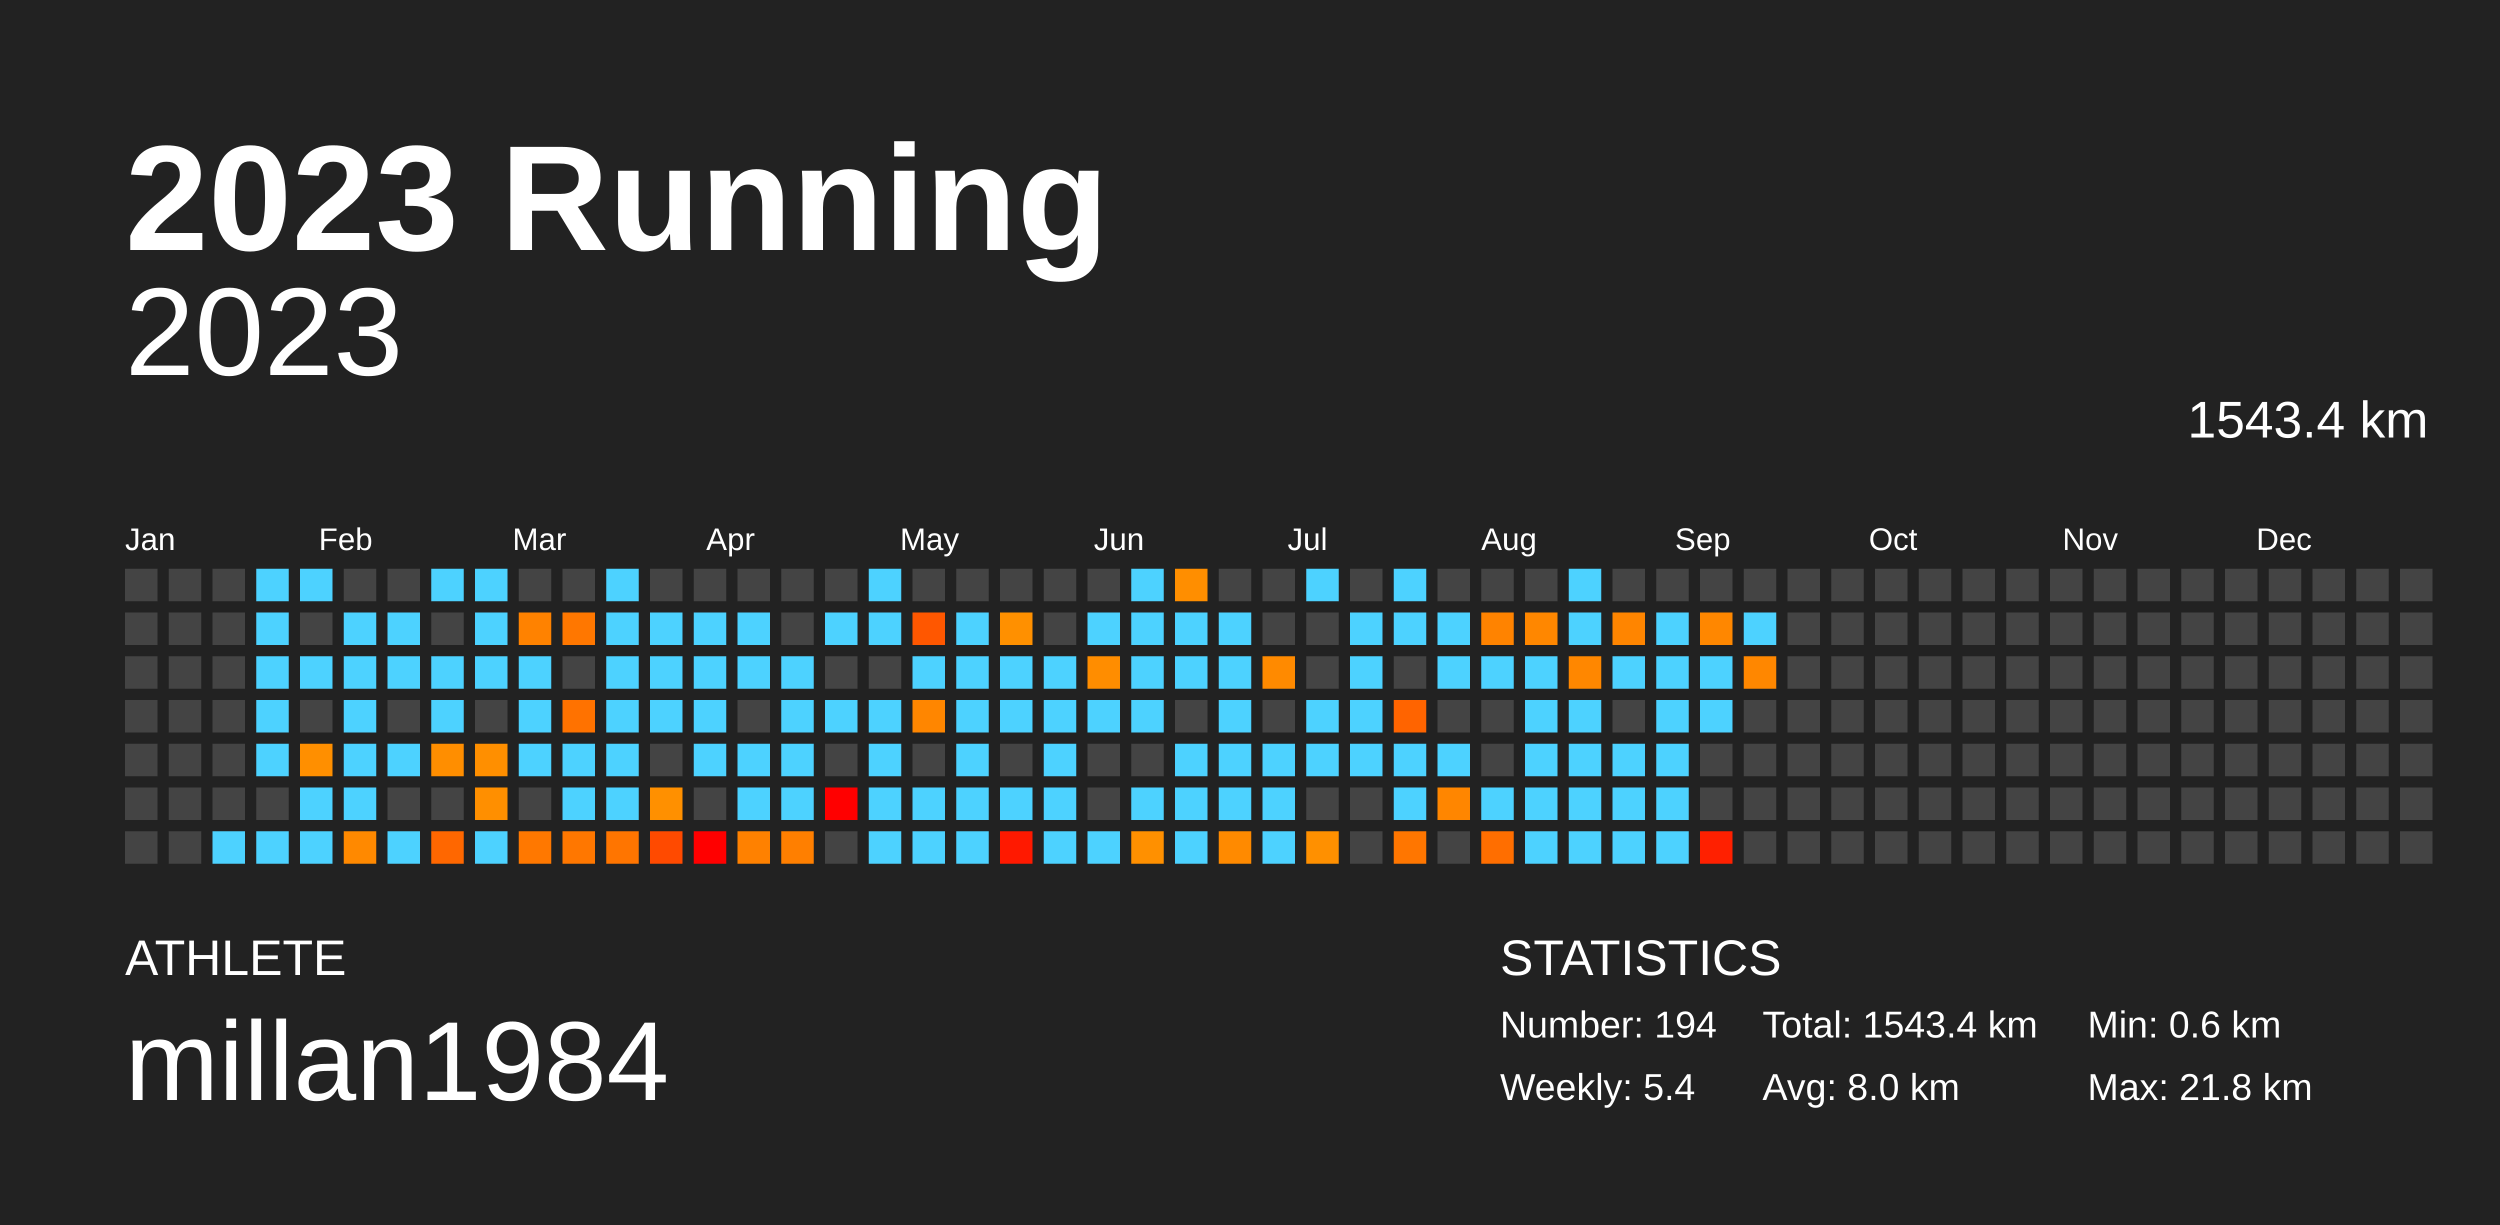
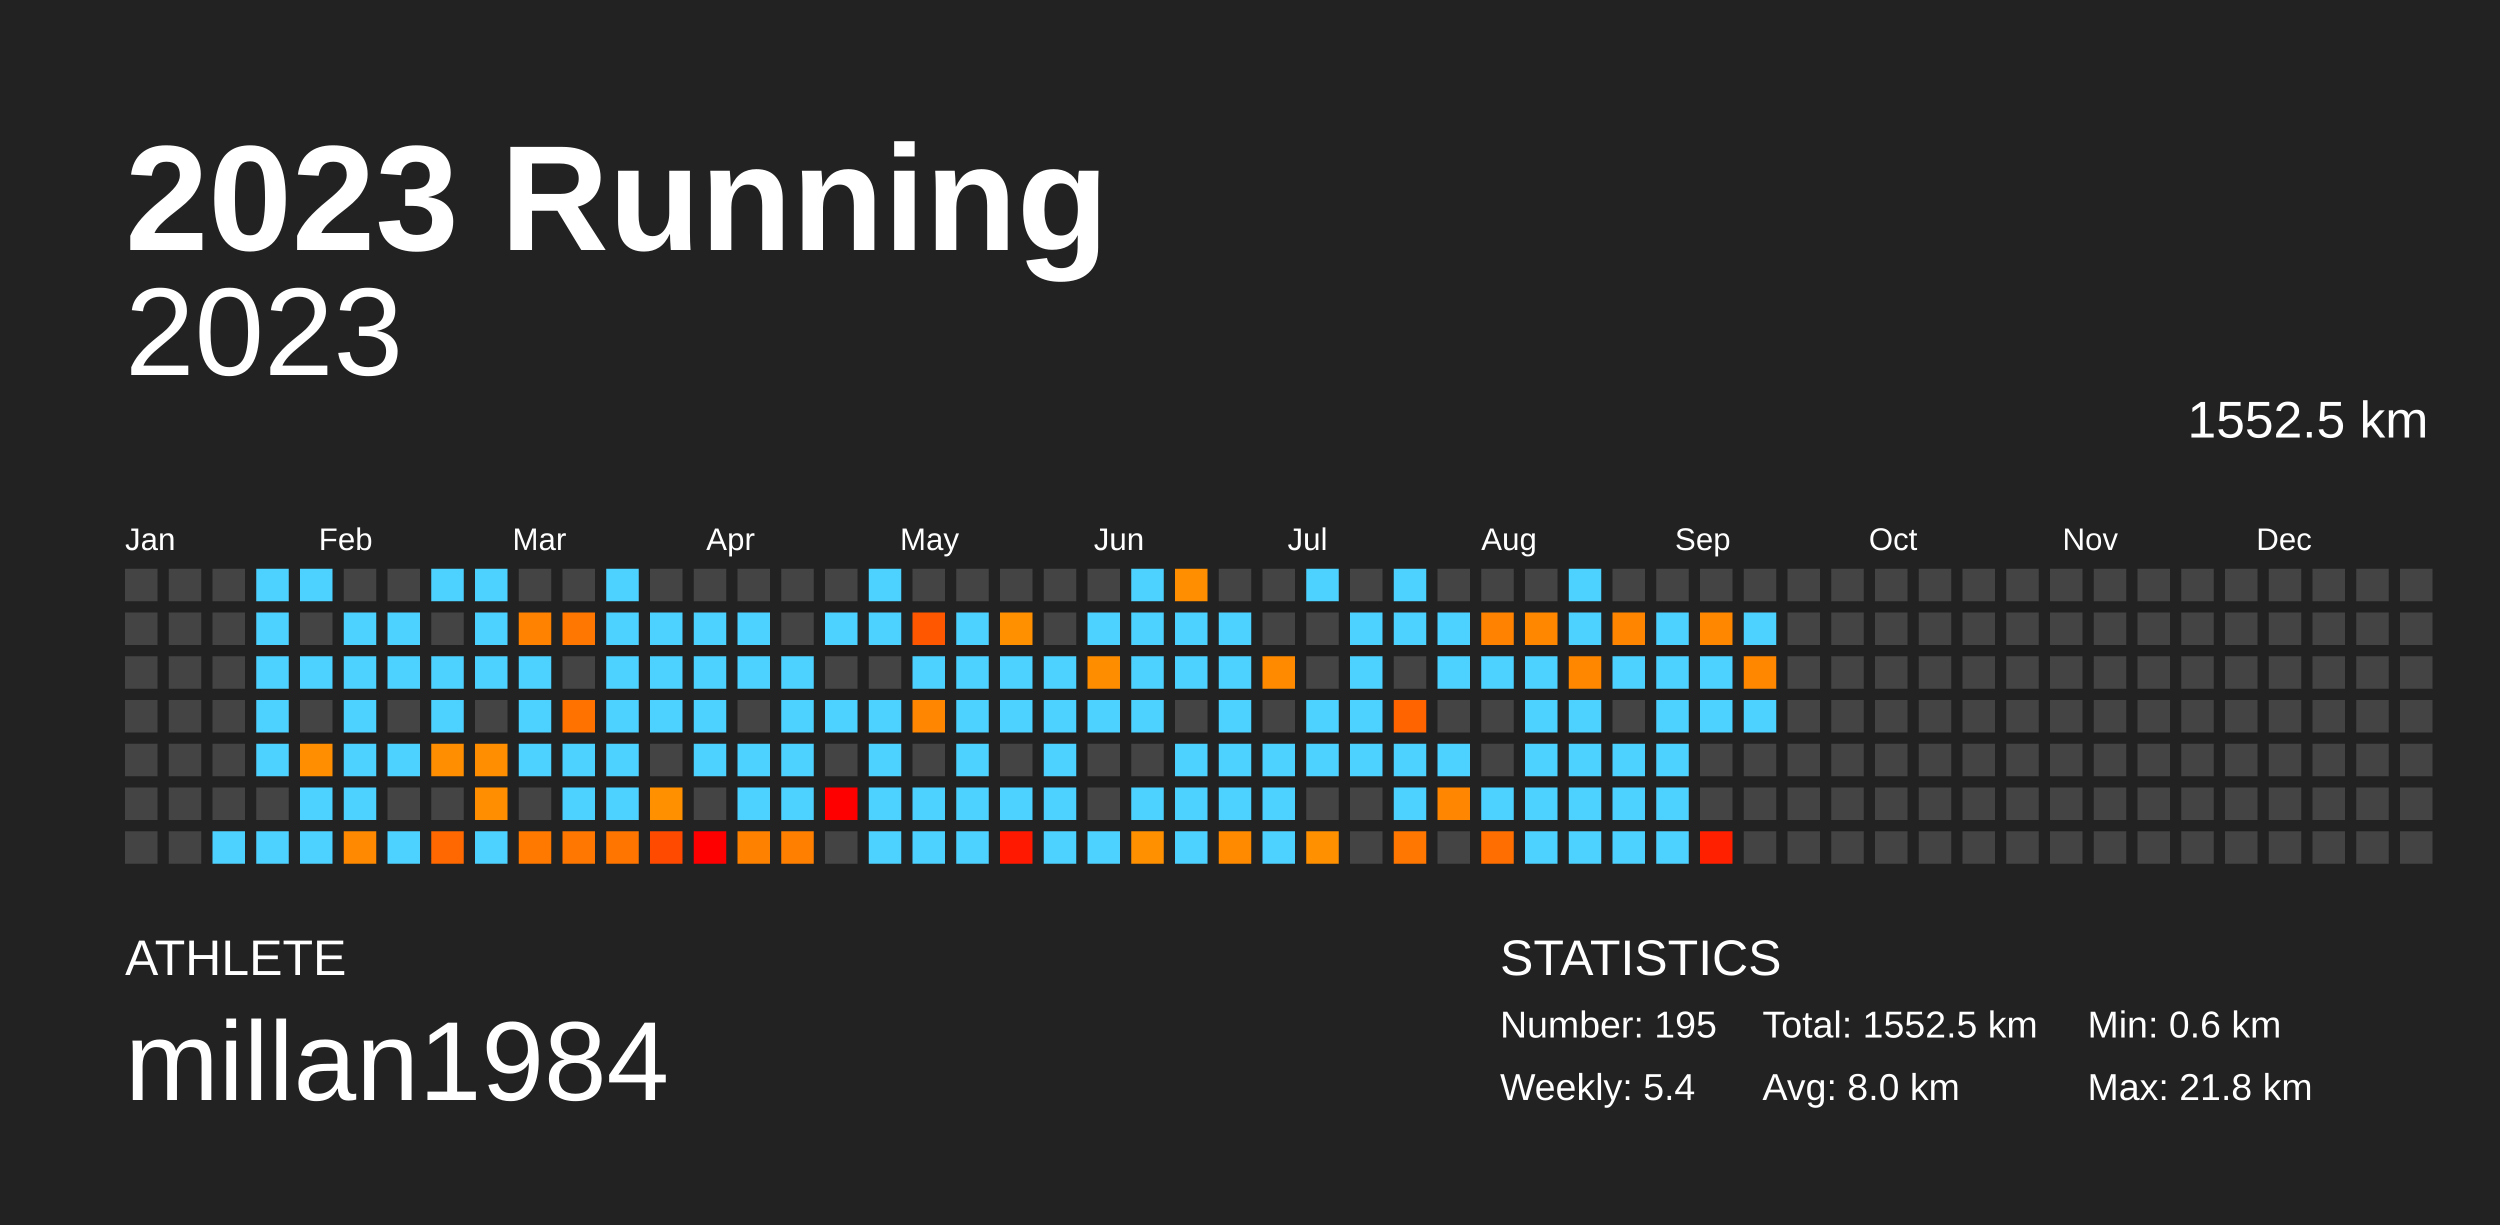
<svg xmlns="http://www.w3.org/2000/svg" baseProfile="full" height="98mm" version="1.1" viewBox="0,0,200,98" width="200mm">
  <defs />
  <rect fill="#222222" height="98" width="200" x="0" y="0" />
  <text fill="#FFFFFF" style="font-size:12px; font-family:Arial; font-weight:bold;" x="10" y="20">2023 Running</text>
  <text fill="#FFFFFF" style="font-size:4px; font-family:Arial" x="10" y="78">ATHLETE</text>
  <text fill="#FFFFFF" style="font-size:9px; font-family:Arial" x="10" y="88">millan1984</text>
  <text fill="#FFFFFF" style="font-size:4px; font-family:Arial" x="120" y="78">STATISTICS</text>
-   <text fill="#FFFFFF" style="font-size:3px; font-family:Arial" x="120" y="83">Number: 194</text>
+   <text fill="#FFFFFF" style="font-size:3px; font-family:Arial" x="120" y="83">Number: 195</text>
  <text fill="#FFFFFF" style="font-size:3px; font-family:Arial" x="120" y="88">Weekly: 5.4</text>
-   <text fill="#FFFFFF" style="font-size:3px; font-family:Arial" x="141" y="83">Total: 1543.4 km</text>
+   <text fill="#FFFFFF" style="font-size:3px; font-family:Arial" x="141" y="83">Total: 1552.5 km</text>
  <text fill="#FFFFFF" style="font-size:3px; font-family:Arial" x="141" y="88">Avg: 8.0 km</text>
  <text fill="#FFFFFF" style="font-size:3px; font-family:Arial" x="167" y="83">Min: 0.6 km</text>
  <text fill="#FFFFFF" style="font-size:3px; font-family:Arial" x="167" y="88">Max: 21.8 km</text>
  <text alignment-baseline="hanging" fill="#FFFFFF" style="font-size:10.0px; font-family:Arial;" x="10" y="30">2023</text>
-   <text alignment-baseline="hanging" fill="#FFFFFF" style="font-size:4.125px; font-family:Arial;" x="175" y="35">1543.4 km</text>
+   <text alignment-baseline="hanging" fill="#FFFFFF" style="font-size:4.125px; font-family:Arial;" x="175" y="35">1552.5 km</text>
  <text fill="#FFFFFF" style="font-size:2.5px; font-family:Arial" x="10.0" y="44">Jan</text>
  <text fill="#FFFFFF" style="font-size:2.5px; font-family:Arial" x="25.5" y="44">Feb</text>
  <text fill="#FFFFFF" style="font-size:2.5px; font-family:Arial" x="41.0" y="44">Mar</text>
  <text fill="#FFFFFF" style="font-size:2.5px; font-family:Arial" x="56.5" y="44">Apr</text>
  <text fill="#FFFFFF" style="font-size:2.5px; font-family:Arial" x="72.0" y="44">May</text>
  <text fill="#FFFFFF" style="font-size:2.5px; font-family:Arial" x="87.5" y="44">Jun</text>
  <text fill="#FFFFFF" style="font-size:2.5px; font-family:Arial" x="103.0" y="44">Jul</text>
  <text fill="#FFFFFF" style="font-size:2.5px; font-family:Arial" x="118.5" y="44">Aug</text>
  <text fill="#FFFFFF" style="font-size:2.5px; font-family:Arial" x="134.0" y="44">Sep</text>
  <text fill="#FFFFFF" style="font-size:2.5px; font-family:Arial" x="149.5" y="44">Oct</text>
  <text fill="#FFFFFF" style="font-size:2.5px; font-family:Arial" x="165.0" y="44">Nov</text>
  <text fill="#FFFFFF" style="font-size:2.5px; font-family:Arial" x="180.5" y="44">Dec</text>
  <rect fill="#444444" height="2.6" width="2.6" x="10.0" y="45.5" />
  <rect fill="#444444" height="2.6" width="2.6" x="10.0" y="49.0" />
  <rect fill="#444444" height="2.6" width="2.6" x="10.0" y="52.5" />
  <rect fill="#444444" height="2.6" width="2.6" x="10.0" y="56.0" />
  <rect fill="#444444" height="2.6" width="2.6" x="10.0" y="59.5" />
  <rect fill="#444444" height="2.6" width="2.6" x="10.0" y="63.0" />
  <rect fill="#444444" height="2.6" width="2.6" x="10.0" y="66.5" />
  <rect fill="#444444" height="2.6" width="2.6" x="13.5" y="45.5" />
  <rect fill="#444444" height="2.6" width="2.6" x="13.5" y="49.0" />
  <rect fill="#444444" height="2.6" width="2.6" x="13.5" y="52.5" />
  <rect fill="#444444" height="2.6" width="2.6" x="13.5" y="56.0" />
  <rect fill="#444444" height="2.6" width="2.6" x="13.5" y="59.5" />
  <rect fill="#444444" height="2.6" width="2.6" x="13.5" y="63.0" />
  <rect fill="#444444" height="2.6" width="2.6" x="13.5" y="66.5" />
  <rect fill="#444444" height="2.6" width="2.6" x="17.0" y="45.5" />
  <rect fill="#444444" height="2.6" width="2.6" x="17.0" y="49.0" />
  <rect fill="#444444" height="2.6" width="2.6" x="17.0" y="52.5" />
  <rect fill="#444444" height="2.6" width="2.6" x="17.0" y="56.0" />
  <rect fill="#444444" height="2.6" width="2.6" x="17.0" y="59.5" />
  <rect fill="#444444" height="2.6" width="2.6" x="17.0" y="63.0" />
  <rect fill="#4dd2ff" height="2.6" width="2.6" x="17.0" y="66.5" />
  <rect fill="#4dd2ff" height="2.6" width="2.6" x="20.5" y="45.5" />
  <rect fill="#4dd2ff" height="2.6" width="2.6" x="20.5" y="49.0" />
  <rect fill="#4dd2ff" height="2.6" width="2.6" x="20.5" y="52.5" />
  <rect fill="#4dd2ff" height="2.6" width="2.6" x="20.5" y="56.0" />
  <rect fill="#4dd2ff" height="2.6" width="2.6" x="20.5" y="59.5" />
  <rect fill="#444444" height="2.6" width="2.6" x="20.5" y="63.0" />
  <rect fill="#4dd2ff" height="2.6" width="2.6" x="20.5" y="66.5" />
  <rect fill="#4dd2ff" height="2.6" width="2.6" x="24.0" y="45.5" />
  <rect fill="#444444" height="2.6" width="2.6" x="24.0" y="49.0" />
  <rect fill="#4dd2ff" height="2.6" width="2.6" x="24.0" y="52.5" />
  <rect fill="#444444" height="2.6" width="2.6" x="24.0" y="56.0" />
  <rect fill="#ff8f00" height="2.6" width="2.6" x="24.0" y="59.5" />
  <rect fill="#4dd2ff" height="2.6" width="2.6" x="24.0" y="63.0" />
  <rect fill="#4dd2ff" height="2.6" width="2.6" x="24.0" y="66.5" />
  <rect fill="#444444" height="2.6" width="2.6" x="27.5" y="45.5" />
  <rect fill="#4dd2ff" height="2.6" width="2.6" x="27.5" y="49.0" />
  <rect fill="#4dd2ff" height="2.6" width="2.6" x="27.5" y="52.5" />
  <rect fill="#4dd2ff" height="2.6" width="2.6" x="27.5" y="56.0" />
  <rect fill="#4dd2ff" height="2.6" width="2.6" x="27.5" y="59.5" />
  <rect fill="#4dd2ff" height="2.6" width="2.6" x="27.5" y="63.0" />
  <rect fill="#ff8900" height="2.6" width="2.6" x="27.5" y="66.5" />
  <rect fill="#444444" height="2.6" width="2.6" x="31.0" y="45.5" />
  <rect fill="#4dd2ff" height="2.6" width="2.6" x="31.0" y="49.0" />
  <rect fill="#4dd2ff" height="2.6" width="2.6" x="31.0" y="52.5" />
  <rect fill="#444444" height="2.6" width="2.6" x="31.0" y="56.0" />
  <rect fill="#4dd2ff" height="2.6" width="2.6" x="31.0" y="59.5" />
  <rect fill="#444444" height="2.6" width="2.6" x="31.0" y="63.0" />
  <rect fill="#4dd2ff" height="2.6" width="2.6" x="31.0" y="66.5" />
  <rect fill="#4dd2ff" height="2.6" width="2.6" x="34.5" y="45.5" />
  <rect fill="#444444" height="2.6" width="2.6" x="34.5" y="49.0" />
  <rect fill="#4dd2ff" height="2.6" width="2.6" x="34.5" y="52.5" />
  <rect fill="#4dd2ff" height="2.6" width="2.6" x="34.5" y="56.0" />
  <rect fill="#ff8e00" height="2.6" width="2.6" x="34.5" y="59.5" />
  <rect fill="#444444" height="2.6" width="2.6" x="34.5" y="63.0" />
  <rect fill="#ff6700" height="2.6" width="2.6" x="34.5" y="66.5" />
  <rect fill="#4dd2ff" height="2.6" width="2.6" x="38.0" y="45.5" />
  <rect fill="#4dd2ff" height="2.6" width="2.6" x="38.0" y="49.0" />
  <rect fill="#4dd2ff" height="2.6" width="2.6" x="38.0" y="52.5" />
  <rect fill="#444444" height="2.6" width="2.6" x="38.0" y="56.0" />
  <rect fill="#ff8f00" height="2.6" width="2.6" x="38.0" y="59.5" />
  <rect fill="#ff8f00" height="2.6" width="2.6" x="38.0" y="63.0" />
  <rect fill="#4dd2ff" height="2.6" width="2.6" x="38.0" y="66.5" />
  <rect fill="#444444" height="2.6" width="2.6" x="41.5" y="45.5" />
  <rect fill="#ff8200" height="2.6" width="2.6" x="41.5" y="49.0" />
  <rect fill="#4dd2ff" height="2.6" width="2.6" x="41.5" y="52.5" />
  <rect fill="#4dd2ff" height="2.6" width="2.6" x="41.5" y="56.0" />
  <rect fill="#4dd2ff" height="2.6" width="2.6" x="41.5" y="59.5" />
  <rect fill="#444444" height="2.6" width="2.6" x="41.5" y="63.0" />
  <rect fill="#ff7800" height="2.6" width="2.6" x="41.5" y="66.5" />
  <rect fill="#444444" height="2.6" width="2.6" x="45.0" y="45.5" />
  <rect fill="#ff7700" height="2.6" width="2.6" x="45.0" y="49.0" />
  <rect fill="#444444" height="2.6" width="2.6" x="45.0" y="52.5" />
  <rect fill="#ff7200" height="2.6" width="2.6" x="45.0" y="56.0" />
  <rect fill="#4dd2ff" height="2.6" width="2.6" x="45.0" y="59.5" />
  <rect fill="#4dd2ff" height="2.6" width="2.6" x="45.0" y="63.0" />
  <rect fill="#ff7700" height="2.6" width="2.6" x="45.0" y="66.5" />
  <rect fill="#4dd2ff" height="2.6" width="2.6" x="48.5" y="45.5" />
  <rect fill="#4dd2ff" height="2.6" width="2.6" x="48.5" y="49.0" />
  <rect fill="#4dd2ff" height="2.6" width="2.6" x="48.5" y="52.5" />
  <rect fill="#4dd2ff" height="2.6" width="2.6" x="48.5" y="56.0" />
  <rect fill="#4dd2ff" height="2.6" width="2.6" x="48.5" y="59.5" />
  <rect fill="#4dd2ff" height="2.6" width="2.6" x="48.5" y="63.0" />
  <rect fill="#ff7500" height="2.6" width="2.6" x="48.5" y="66.5" />
  <rect fill="#444444" height="2.6" width="2.6" x="52.0" y="45.5" />
  <rect fill="#4dd2ff" height="2.6" width="2.6" x="52.0" y="49.0" />
  <rect fill="#4dd2ff" height="2.6" width="2.6" x="52.0" y="52.5" />
  <rect fill="#4dd2ff" height="2.6" width="2.6" x="52.0" y="56.0" />
  <rect fill="#444444" height="2.6" width="2.6" x="52.0" y="59.5" />
  <rect fill="#ff9000" height="2.6" width="2.6" x="52.0" y="63.0" />
  <rect fill="#ff4a00" height="2.6" width="2.6" x="52.0" y="66.5" />
  <rect fill="#444444" height="2.6" width="2.6" x="55.5" y="45.5" />
  <rect fill="#4dd2ff" height="2.6" width="2.6" x="55.5" y="49.0" />
  <rect fill="#4dd2ff" height="2.6" width="2.6" x="55.5" y="52.5" />
  <rect fill="#4dd2ff" height="2.6" width="2.6" x="55.5" y="56.0" />
  <rect fill="#4dd2ff" height="2.6" width="2.6" x="55.5" y="59.5" />
  <rect fill="#444444" height="2.6" width="2.6" x="55.5" y="63.0" />
  <rect fill="red" height="2.6" width="2.6" x="55.5" y="66.5" />
  <rect fill="#444444" height="2.6" width="2.6" x="59.0" y="45.5" />
  <rect fill="#4dd2ff" height="2.6" width="2.6" x="59.0" y="49.0" />
  <rect fill="#4dd2ff" height="2.6" width="2.6" x="59.0" y="52.5" />
  <rect fill="#444444" height="2.6" width="2.6" x="59.0" y="56.0" />
  <rect fill="#4dd2ff" height="2.6" width="2.6" x="59.0" y="59.5" />
  <rect fill="#4dd2ff" height="2.6" width="2.6" x="59.0" y="63.0" />
  <rect fill="#ff8100" height="2.6" width="2.6" x="59.0" y="66.5" />
  <rect fill="#444444" height="2.6" width="2.6" x="62.5" y="45.5" />
  <rect fill="#444444" height="2.6" width="2.6" x="62.5" y="49.0" />
  <rect fill="#4dd2ff" height="2.6" width="2.6" x="62.5" y="52.5" />
  <rect fill="#4dd2ff" height="2.6" width="2.6" x="62.5" y="56.0" />
  <rect fill="#4dd2ff" height="2.6" width="2.6" x="62.5" y="59.5" />
  <rect fill="#4dd2ff" height="2.6" width="2.6" x="62.5" y="63.0" />
  <rect fill="#ff7f00" height="2.6" width="2.6" x="62.5" y="66.5" />
  <rect fill="#444444" height="2.6" width="2.6" x="66.0" y="45.5" />
  <rect fill="#4dd2ff" height="2.6" width="2.6" x="66.0" y="49.0" />
  <rect fill="#444444" height="2.6" width="2.6" x="66.0" y="52.5" />
  <rect fill="#4dd2ff" height="2.6" width="2.6" x="66.0" y="56.0" />
  <rect fill="#444444" height="2.6" width="2.6" x="66.0" y="59.5" />
  <rect fill="red" height="2.6" width="2.6" x="66.0" y="63.0" />
  <rect fill="#444444" height="2.6" width="2.6" x="66.0" y="66.5" />
  <rect fill="#4dd2ff" height="2.6" width="2.6" x="69.5" y="45.5" />
  <rect fill="#4dd2ff" height="2.6" width="2.6" x="69.5" y="49.0" />
  <rect fill="#444444" height="2.6" width="2.6" x="69.5" y="52.5" />
  <rect fill="#4dd2ff" height="2.6" width="2.6" x="69.5" y="56.0" />
  <rect fill="#4dd2ff" height="2.6" width="2.6" x="69.5" y="59.5" />
  <rect fill="#4dd2ff" height="2.6" width="2.6" x="69.5" y="63.0" />
  <rect fill="#4dd2ff" height="2.6" width="2.6" x="69.5" y="66.5" />
  <rect fill="#444444" height="2.6" width="2.6" x="73.0" y="45.5" />
  <rect fill="#ff5700" height="2.6" width="2.6" x="73.0" y="49.0" />
  <rect fill="#4dd2ff" height="2.6" width="2.6" x="73.0" y="52.5" />
  <rect fill="#ff8600" height="2.6" width="2.6" x="73.0" y="56.0" />
  <rect fill="#444444" height="2.6" width="2.6" x="73.0" y="59.5" />
  <rect fill="#4dd2ff" height="2.6" width="2.6" x="73.0" y="63.0" />
  <rect fill="#4dd2ff" height="2.6" width="2.6" x="73.0" y="66.5" />
  <rect fill="#444444" height="2.6" width="2.6" x="76.5" y="45.5" />
  <rect fill="#4dd2ff" height="2.6" width="2.6" x="76.5" y="49.0" />
  <rect fill="#4dd2ff" height="2.6" width="2.6" x="76.5" y="52.5" />
  <rect fill="#4dd2ff" height="2.6" width="2.6" x="76.5" y="56.0" />
  <rect fill="#4dd2ff" height="2.6" width="2.6" x="76.5" y="59.5" />
  <rect fill="#4dd2ff" height="2.6" width="2.6" x="76.5" y="63.0" />
  <rect fill="#4dd2ff" height="2.6" width="2.6" x="76.5" y="66.5" />
  <rect fill="#444444" height="2.6" width="2.6" x="80.0" y="45.5" />
  <rect fill="#ff9000" height="2.6" width="2.6" x="80.0" y="49.0" />
  <rect fill="#4dd2ff" height="2.6" width="2.6" x="80.0" y="52.5" />
  <rect fill="#4dd2ff" height="2.6" width="2.6" x="80.0" y="56.0" />
  <rect fill="#444444" height="2.6" width="2.6" x="80.0" y="59.5" />
  <rect fill="#4dd2ff" height="2.6" width="2.6" x="80.0" y="63.0" />
  <rect fill="#ff1900" height="2.6" width="2.6" x="80.0" y="66.5" />
  <rect fill="#444444" height="2.6" width="2.6" x="83.5" y="45.5" />
  <rect fill="#444444" height="2.6" width="2.6" x="83.5" y="49.0" />
  <rect fill="#4dd2ff" height="2.6" width="2.6" x="83.5" y="52.5" />
  <rect fill="#4dd2ff" height="2.6" width="2.6" x="83.5" y="56.0" />
  <rect fill="#4dd2ff" height="2.6" width="2.6" x="83.5" y="59.5" />
  <rect fill="#4dd2ff" height="2.6" width="2.6" x="83.5" y="63.0" />
  <rect fill="#4dd2ff" height="2.6" width="2.6" x="83.5" y="66.5" />
  <rect fill="#444444" height="2.6" width="2.6" x="87.0" y="45.5" />
  <rect fill="#4dd2ff" height="2.6" width="2.6" x="87.0" y="49.0" />
  <rect fill="#ff8d00" height="2.6" width="2.6" x="87.0" y="52.5" />
  <rect fill="#4dd2ff" height="2.6" width="2.6" x="87.0" y="56.0" />
  <rect fill="#444444" height="2.6" width="2.6" x="87.0" y="59.5" />
  <rect fill="#444444" height="2.6" width="2.6" x="87.0" y="63.0" />
  <rect fill="#4dd2ff" height="2.6" width="2.6" x="87.0" y="66.5" />
  <rect fill="#4dd2ff" height="2.6" width="2.6" x="90.5" y="45.5" />
  <rect fill="#4dd2ff" height="2.6" width="2.6" x="90.5" y="49.0" />
  <rect fill="#4dd2ff" height="2.6" width="2.6" x="90.5" y="52.5" />
  <rect fill="#4dd2ff" height="2.6" width="2.6" x="90.5" y="56.0" />
  <rect fill="#444444" height="2.6" width="2.6" x="90.5" y="59.5" />
  <rect fill="#4dd2ff" height="2.6" width="2.6" x="90.5" y="63.0" />
  <rect fill="#ff9000" height="2.6" width="2.6" x="90.5" y="66.5" />
  <rect fill="#ff8e00" height="2.6" width="2.6" x="94.0" y="45.5" />
  <rect fill="#4dd2ff" height="2.6" width="2.6" x="94.0" y="49.0" />
  <rect fill="#4dd2ff" height="2.6" width="2.6" x="94.0" y="52.5" />
  <rect fill="#444444" height="2.6" width="2.6" x="94.0" y="56.0" />
  <rect fill="#4dd2ff" height="2.6" width="2.6" x="94.0" y="59.5" />
  <rect fill="#4dd2ff" height="2.6" width="2.6" x="94.0" y="63.0" />
  <rect fill="#4dd2ff" height="2.6" width="2.6" x="94.0" y="66.5" />
  <rect fill="#444444" height="2.6" width="2.6" x="97.5" y="45.5" />
  <rect fill="#4dd2ff" height="2.6" width="2.6" x="97.5" y="49.0" />
  <rect fill="#4dd2ff" height="2.6" width="2.6" x="97.5" y="52.5" />
  <rect fill="#4dd2ff" height="2.6" width="2.6" x="97.5" y="56.0" />
  <rect fill="#4dd2ff" height="2.6" width="2.6" x="97.5" y="59.5" />
  <rect fill="#4dd2ff" height="2.6" width="2.6" x="97.5" y="63.0" />
  <rect fill="#ff8a00" height="2.6" width="2.6" x="97.5" y="66.5" />
  <rect fill="#444444" height="2.6" width="2.6" x="101.0" y="45.5" />
  <rect fill="#444444" height="2.6" width="2.6" x="101.0" y="49.0" />
  <rect fill="#ff8a00" height="2.6" width="2.6" x="101.0" y="52.5" />
  <rect fill="#444444" height="2.6" width="2.6" x="101.0" y="56.0" />
  <rect fill="#4dd2ff" height="2.6" width="2.6" x="101.0" y="59.5" />
  <rect fill="#4dd2ff" height="2.6" width="2.6" x="101.0" y="63.0" />
  <rect fill="#4dd2ff" height="2.6" width="2.6" x="101.0" y="66.5" />
  <rect fill="#4dd2ff" height="2.6" width="2.6" x="104.5" y="45.5" />
  <rect fill="#444444" height="2.6" width="2.6" x="104.5" y="49.0" />
  <rect fill="#444444" height="2.6" width="2.6" x="104.5" y="52.5" />
  <rect fill="#4dd2ff" height="2.6" width="2.6" x="104.5" y="56.0" />
  <rect fill="#4dd2ff" height="2.6" width="2.6" x="104.5" y="59.5" />
  <rect fill="#444444" height="2.6" width="2.6" x="104.5" y="63.0" />
  <rect fill="#ff9000" height="2.6" width="2.6" x="104.5" y="66.5" />
  <rect fill="#444444" height="2.6" width="2.6" x="108.0" y="45.5" />
  <rect fill="#4dd2ff" height="2.6" width="2.6" x="108.0" y="49.0" />
  <rect fill="#4dd2ff" height="2.6" width="2.6" x="108.0" y="52.5" />
  <rect fill="#4dd2ff" height="2.6" width="2.6" x="108.0" y="56.0" />
  <rect fill="#4dd2ff" height="2.6" width="2.6" x="108.0" y="59.5" />
  <rect fill="#444444" height="2.6" width="2.6" x="108.0" y="63.0" />
  <rect fill="#444444" height="2.6" width="2.6" x="108.0" y="66.5" />
  <rect fill="#4dd2ff" height="2.6" width="2.6" x="111.5" y="45.5" />
  <rect fill="#4dd2ff" height="2.6" width="2.6" x="111.5" y="49.0" />
  <rect fill="#444444" height="2.6" width="2.6" x="111.5" y="52.5" />
  <rect fill="#ff6400" height="2.6" width="2.6" x="111.5" y="56.0" />
  <rect fill="#4dd2ff" height="2.6" width="2.6" x="111.5" y="59.5" />
  <rect fill="#4dd2ff" height="2.6" width="2.6" x="111.5" y="63.0" />
  <rect fill="#ff7600" height="2.6" width="2.6" x="111.5" y="66.5" />
  <rect fill="#444444" height="2.6" width="2.6" x="115.0" y="45.5" />
  <rect fill="#4dd2ff" height="2.6" width="2.6" x="115.0" y="49.0" />
  <rect fill="#4dd2ff" height="2.6" width="2.6" x="115.0" y="52.5" />
  <rect fill="#444444" height="2.6" width="2.6" x="115.0" y="56.0" />
  <rect fill="#4dd2ff" height="2.6" width="2.6" x="115.0" y="59.5" />
  <rect fill="#ff8600" height="2.6" width="2.6" x="115.0" y="63.0" />
  <rect fill="#444444" height="2.6" width="2.6" x="115.0" y="66.5" />
  <rect fill="#444444" height="2.6" width="2.6" x="118.5" y="45.5" />
  <rect fill="#ff8300" height="2.6" width="2.6" x="118.5" y="49.0" />
  <rect fill="#4dd2ff" height="2.6" width="2.6" x="118.5" y="52.5" />
  <rect fill="#444444" height="2.6" width="2.6" x="118.5" y="56.0" />
  <rect fill="#444444" height="2.6" width="2.6" x="118.5" y="59.5" />
  <rect fill="#4dd2ff" height="2.6" width="2.6" x="118.5" y="63.0" />
  <rect fill="#ff6e00" height="2.6" width="2.6" x="118.5" y="66.5" />
  <rect fill="#444444" height="2.6" width="2.6" x="122.0" y="45.5" />
  <rect fill="#ff8700" height="2.6" width="2.6" x="122.0" y="49.0" />
  <rect fill="#4dd2ff" height="2.6" width="2.6" x="122.0" y="52.5" />
  <rect fill="#4dd2ff" height="2.6" width="2.6" x="122.0" y="56.0" />
  <rect fill="#4dd2ff" height="2.6" width="2.6" x="122.0" y="59.5" />
  <rect fill="#4dd2ff" height="2.6" width="2.6" x="122.0" y="63.0" />
  <rect fill="#4dd2ff" height="2.6" width="2.6" x="122.0" y="66.5" />
  <rect fill="#4dd2ff" height="2.6" width="2.6" x="125.5" y="45.5" />
  <rect fill="#4dd2ff" height="2.6" width="2.6" x="125.5" y="49.0" />
  <rect fill="#ff8700" height="2.6" width="2.6" x="125.5" y="52.5" />
  <rect fill="#4dd2ff" height="2.6" width="2.6" x="125.5" y="56.0" />
  <rect fill="#4dd2ff" height="2.6" width="2.6" x="125.5" y="59.5" />
  <rect fill="#4dd2ff" height="2.6" width="2.6" x="125.5" y="63.0" />
  <rect fill="#4dd2ff" height="2.6" width="2.6" x="125.5" y="66.5" />
  <rect fill="#444444" height="2.6" width="2.6" x="129.0" y="45.5" />
  <rect fill="#ff8500" height="2.6" width="2.6" x="129.0" y="49.0" />
  <rect fill="#4dd2ff" height="2.6" width="2.6" x="129.0" y="52.5" />
  <rect fill="#444444" height="2.6" width="2.6" x="129.0" y="56.0" />
  <rect fill="#4dd2ff" height="2.6" width="2.6" x="129.0" y="59.5" />
  <rect fill="#4dd2ff" height="2.6" width="2.6" x="129.0" y="63.0" />
  <rect fill="#4dd2ff" height="2.6" width="2.6" x="129.0" y="66.5" />
  <rect fill="#444444" height="2.6" width="2.6" x="132.5" y="45.5" />
  <rect fill="#4dd2ff" height="2.6" width="2.6" x="132.5" y="49.0" />
  <rect fill="#4dd2ff" height="2.6" width="2.6" x="132.5" y="52.5" />
  <rect fill="#4dd2ff" height="2.6" width="2.6" x="132.5" y="56.0" />
  <rect fill="#4dd2ff" height="2.6" width="2.6" x="132.5" y="59.5" />
  <rect fill="#4dd2ff" height="2.6" width="2.6" x="132.5" y="63.0" />
  <rect fill="#4dd2ff" height="2.6" width="2.6" x="132.5" y="66.5" />
  <rect fill="#444444" height="2.6" width="2.6" x="136.0" y="45.5" />
  <rect fill="#ff8700" height="2.6" width="2.6" x="136.0" y="49.0" />
  <rect fill="#4dd2ff" height="2.6" width="2.6" x="136.0" y="52.5" />
  <rect fill="#4dd2ff" height="2.6" width="2.6" x="136.0" y="56.0" />
  <rect fill="#444444" height="2.6" width="2.6" x="136.0" y="59.5" />
  <rect fill="#444444" height="2.6" width="2.6" x="136.0" y="63.0" />
  <rect fill="#ff2000" height="2.6" width="2.6" x="136.0" y="66.5" />
  <rect fill="#444444" height="2.6" width="2.6" x="139.5" y="45.5" />
  <rect fill="#4dd2ff" height="2.6" width="2.6" x="139.5" y="49.0" />
  <rect fill="#ff8700" height="2.6" width="2.6" x="139.5" y="52.5" />
-   <rect fill="#444444" height="2.6" width="2.6" x="139.5" y="56.0" />
+   <rect fill="#4dd2ff" height="2.6" width="2.6" x="139.5" y="56.0" />
  <rect fill="#444444" height="2.6" width="2.6" x="139.5" y="59.5" />
  <rect fill="#444444" height="2.6" width="2.6" x="139.5" y="63.0" />
  <rect fill="#444444" height="2.6" width="2.6" x="139.5" y="66.5" />
  <rect fill="#444444" height="2.6" width="2.6" x="143.0" y="45.5" />
  <rect fill="#444444" height="2.6" width="2.6" x="143.0" y="49.0" />
  <rect fill="#444444" height="2.6" width="2.6" x="143.0" y="52.5" />
  <rect fill="#444444" height="2.6" width="2.6" x="143.0" y="56.0" />
  <rect fill="#444444" height="2.6" width="2.6" x="143.0" y="59.5" />
  <rect fill="#444444" height="2.6" width="2.6" x="143.0" y="63.0" />
  <rect fill="#444444" height="2.6" width="2.6" x="143.0" y="66.5" />
  <rect fill="#444444" height="2.6" width="2.6" x="146.5" y="45.5" />
  <rect fill="#444444" height="2.6" width="2.6" x="146.5" y="49.0" />
  <rect fill="#444444" height="2.6" width="2.6" x="146.5" y="52.5" />
  <rect fill="#444444" height="2.6" width="2.6" x="146.5" y="56.0" />
  <rect fill="#444444" height="2.6" width="2.6" x="146.5" y="59.5" />
  <rect fill="#444444" height="2.6" width="2.6" x="146.5" y="63.0" />
  <rect fill="#444444" height="2.6" width="2.6" x="146.5" y="66.5" />
  <rect fill="#444444" height="2.6" width="2.6" x="150.0" y="45.5" />
  <rect fill="#444444" height="2.6" width="2.6" x="150.0" y="49.0" />
  <rect fill="#444444" height="2.6" width="2.6" x="150.0" y="52.5" />
  <rect fill="#444444" height="2.6" width="2.6" x="150.0" y="56.0" />
  <rect fill="#444444" height="2.6" width="2.6" x="150.0" y="59.5" />
  <rect fill="#444444" height="2.6" width="2.6" x="150.0" y="63.0" />
  <rect fill="#444444" height="2.6" width="2.6" x="150.0" y="66.5" />
  <rect fill="#444444" height="2.6" width="2.6" x="153.5" y="45.5" />
  <rect fill="#444444" height="2.6" width="2.6" x="153.5" y="49.0" />
  <rect fill="#444444" height="2.6" width="2.6" x="153.5" y="52.5" />
  <rect fill="#444444" height="2.6" width="2.6" x="153.5" y="56.0" />
  <rect fill="#444444" height="2.6" width="2.6" x="153.5" y="59.5" />
  <rect fill="#444444" height="2.6" width="2.6" x="153.5" y="63.0" />
  <rect fill="#444444" height="2.6" width="2.6" x="153.5" y="66.5" />
  <rect fill="#444444" height="2.6" width="2.6" x="157.0" y="45.5" />
  <rect fill="#444444" height="2.6" width="2.6" x="157.0" y="49.0" />
  <rect fill="#444444" height="2.6" width="2.6" x="157.0" y="52.5" />
  <rect fill="#444444" height="2.6" width="2.6" x="157.0" y="56.0" />
  <rect fill="#444444" height="2.6" width="2.6" x="157.0" y="59.5" />
  <rect fill="#444444" height="2.6" width="2.6" x="157.0" y="63.0" />
  <rect fill="#444444" height="2.6" width="2.6" x="157.0" y="66.5" />
  <rect fill="#444444" height="2.6" width="2.6" x="160.5" y="45.5" />
  <rect fill="#444444" height="2.6" width="2.6" x="160.5" y="49.0" />
  <rect fill="#444444" height="2.6" width="2.6" x="160.5" y="52.5" />
  <rect fill="#444444" height="2.6" width="2.6" x="160.5" y="56.0" />
  <rect fill="#444444" height="2.6" width="2.6" x="160.5" y="59.5" />
  <rect fill="#444444" height="2.6" width="2.6" x="160.5" y="63.0" />
  <rect fill="#444444" height="2.6" width="2.6" x="160.5" y="66.5" />
  <rect fill="#444444" height="2.6" width="2.6" x="164.0" y="45.5" />
  <rect fill="#444444" height="2.6" width="2.6" x="164.0" y="49.0" />
  <rect fill="#444444" height="2.6" width="2.6" x="164.0" y="52.5" />
  <rect fill="#444444" height="2.6" width="2.6" x="164.0" y="56.0" />
  <rect fill="#444444" height="2.6" width="2.6" x="164.0" y="59.5" />
  <rect fill="#444444" height="2.6" width="2.6" x="164.0" y="63.0" />
  <rect fill="#444444" height="2.6" width="2.6" x="164.0" y="66.5" />
  <rect fill="#444444" height="2.6" width="2.6" x="167.5" y="45.5" />
  <rect fill="#444444" height="2.6" width="2.6" x="167.5" y="49.0" />
  <rect fill="#444444" height="2.6" width="2.6" x="167.5" y="52.5" />
  <rect fill="#444444" height="2.6" width="2.6" x="167.5" y="56.0" />
  <rect fill="#444444" height="2.6" width="2.6" x="167.5" y="59.5" />
  <rect fill="#444444" height="2.6" width="2.6" x="167.5" y="63.0" />
  <rect fill="#444444" height="2.6" width="2.6" x="167.5" y="66.5" />
  <rect fill="#444444" height="2.6" width="2.6" x="171.0" y="45.5" />
  <rect fill="#444444" height="2.6" width="2.6" x="171.0" y="49.0" />
  <rect fill="#444444" height="2.6" width="2.6" x="171.0" y="52.5" />
  <rect fill="#444444" height="2.6" width="2.6" x="171.0" y="56.0" />
  <rect fill="#444444" height="2.6" width="2.6" x="171.0" y="59.5" />
  <rect fill="#444444" height="2.6" width="2.6" x="171.0" y="63.0" />
  <rect fill="#444444" height="2.6" width="2.6" x="171.0" y="66.5" />
  <rect fill="#444444" height="2.6" width="2.6" x="174.5" y="45.5" />
  <rect fill="#444444" height="2.6" width="2.6" x="174.5" y="49.0" />
  <rect fill="#444444" height="2.6" width="2.6" x="174.5" y="52.5" />
  <rect fill="#444444" height="2.6" width="2.6" x="174.5" y="56.0" />
  <rect fill="#444444" height="2.6" width="2.6" x="174.5" y="59.5" />
  <rect fill="#444444" height="2.6" width="2.6" x="174.5" y="63.0" />
  <rect fill="#444444" height="2.6" width="2.6" x="174.5" y="66.5" />
  <rect fill="#444444" height="2.6" width="2.6" x="178.0" y="45.5" />
  <rect fill="#444444" height="2.6" width="2.6" x="178.0" y="49.0" />
  <rect fill="#444444" height="2.6" width="2.6" x="178.0" y="52.5" />
  <rect fill="#444444" height="2.6" width="2.6" x="178.0" y="56.0" />
  <rect fill="#444444" height="2.6" width="2.6" x="178.0" y="59.5" />
  <rect fill="#444444" height="2.6" width="2.6" x="178.0" y="63.0" />
  <rect fill="#444444" height="2.6" width="2.6" x="178.0" y="66.5" />
  <rect fill="#444444" height="2.6" width="2.6" x="181.5" y="45.5" />
  <rect fill="#444444" height="2.6" width="2.6" x="181.5" y="49.0" />
  <rect fill="#444444" height="2.6" width="2.6" x="181.5" y="52.5" />
  <rect fill="#444444" height="2.6" width="2.6" x="181.5" y="56.0" />
  <rect fill="#444444" height="2.6" width="2.6" x="181.5" y="59.5" />
  <rect fill="#444444" height="2.6" width="2.6" x="181.5" y="63.0" />
  <rect fill="#444444" height="2.6" width="2.6" x="181.5" y="66.5" />
  <rect fill="#444444" height="2.6" width="2.6" x="185.0" y="45.5" />
  <rect fill="#444444" height="2.6" width="2.6" x="185.0" y="49.0" />
  <rect fill="#444444" height="2.6" width="2.6" x="185.0" y="52.5" />
  <rect fill="#444444" height="2.6" width="2.6" x="185.0" y="56.0" />
  <rect fill="#444444" height="2.6" width="2.6" x="185.0" y="59.5" />
  <rect fill="#444444" height="2.6" width="2.6" x="185.0" y="63.0" />
  <rect fill="#444444" height="2.6" width="2.6" x="185.0" y="66.5" />
  <rect fill="#444444" height="2.6" width="2.6" x="188.5" y="45.5" />
  <rect fill="#444444" height="2.6" width="2.6" x="188.5" y="49.0" />
  <rect fill="#444444" height="2.6" width="2.6" x="188.5" y="52.5" />
  <rect fill="#444444" height="2.6" width="2.6" x="188.5" y="56.0" />
  <rect fill="#444444" height="2.6" width="2.6" x="188.5" y="59.5" />
  <rect fill="#444444" height="2.6" width="2.6" x="188.5" y="63.0" />
  <rect fill="#444444" height="2.6" width="2.6" x="188.5" y="66.5" />
  <rect fill="#444444" height="2.6" width="2.6" x="192.0" y="45.5" />
  <rect fill="#444444" height="2.6" width="2.6" x="192.0" y="49.0" />
  <rect fill="#444444" height="2.6" width="2.6" x="192.0" y="52.5" />
  <rect fill="#444444" height="2.6" width="2.6" x="192.0" y="56.0" />
  <rect fill="#444444" height="2.6" width="2.6" x="192.0" y="59.5" />
  <rect fill="#444444" height="2.6" width="2.6" x="192.0" y="63.0" />
  <rect fill="#444444" height="2.6" width="2.6" x="192.0" y="66.5" />
</svg>
